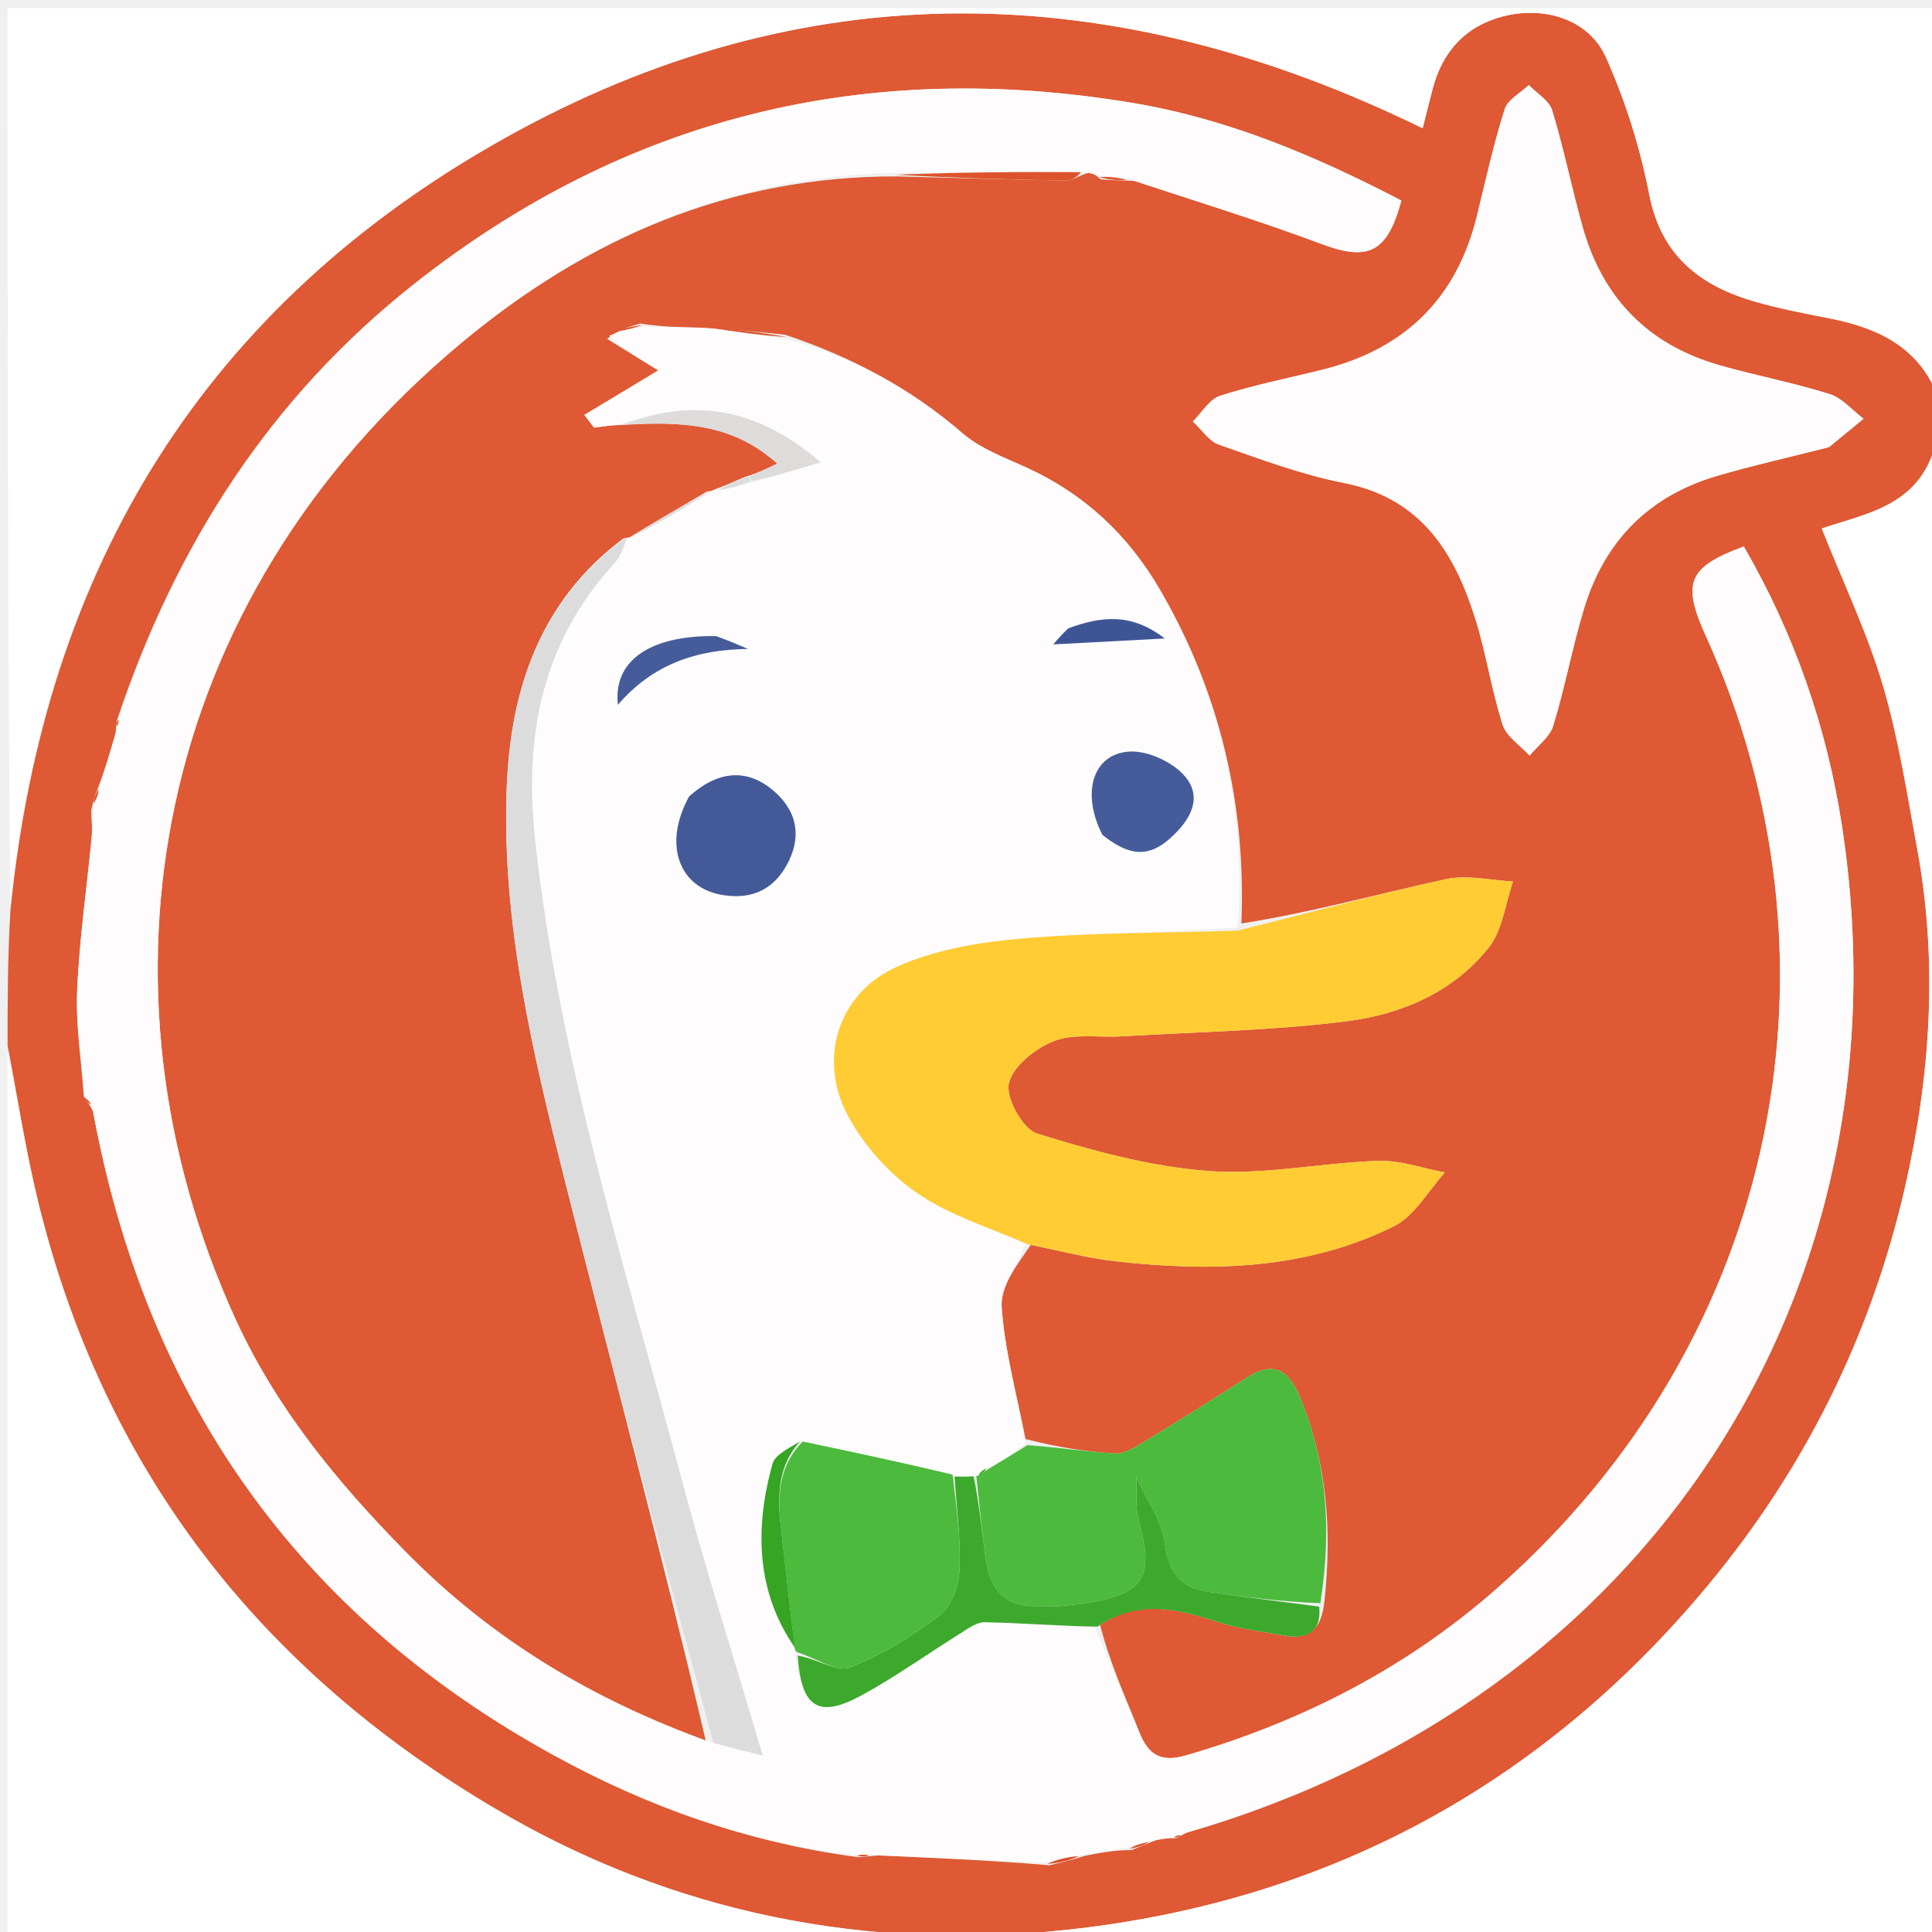
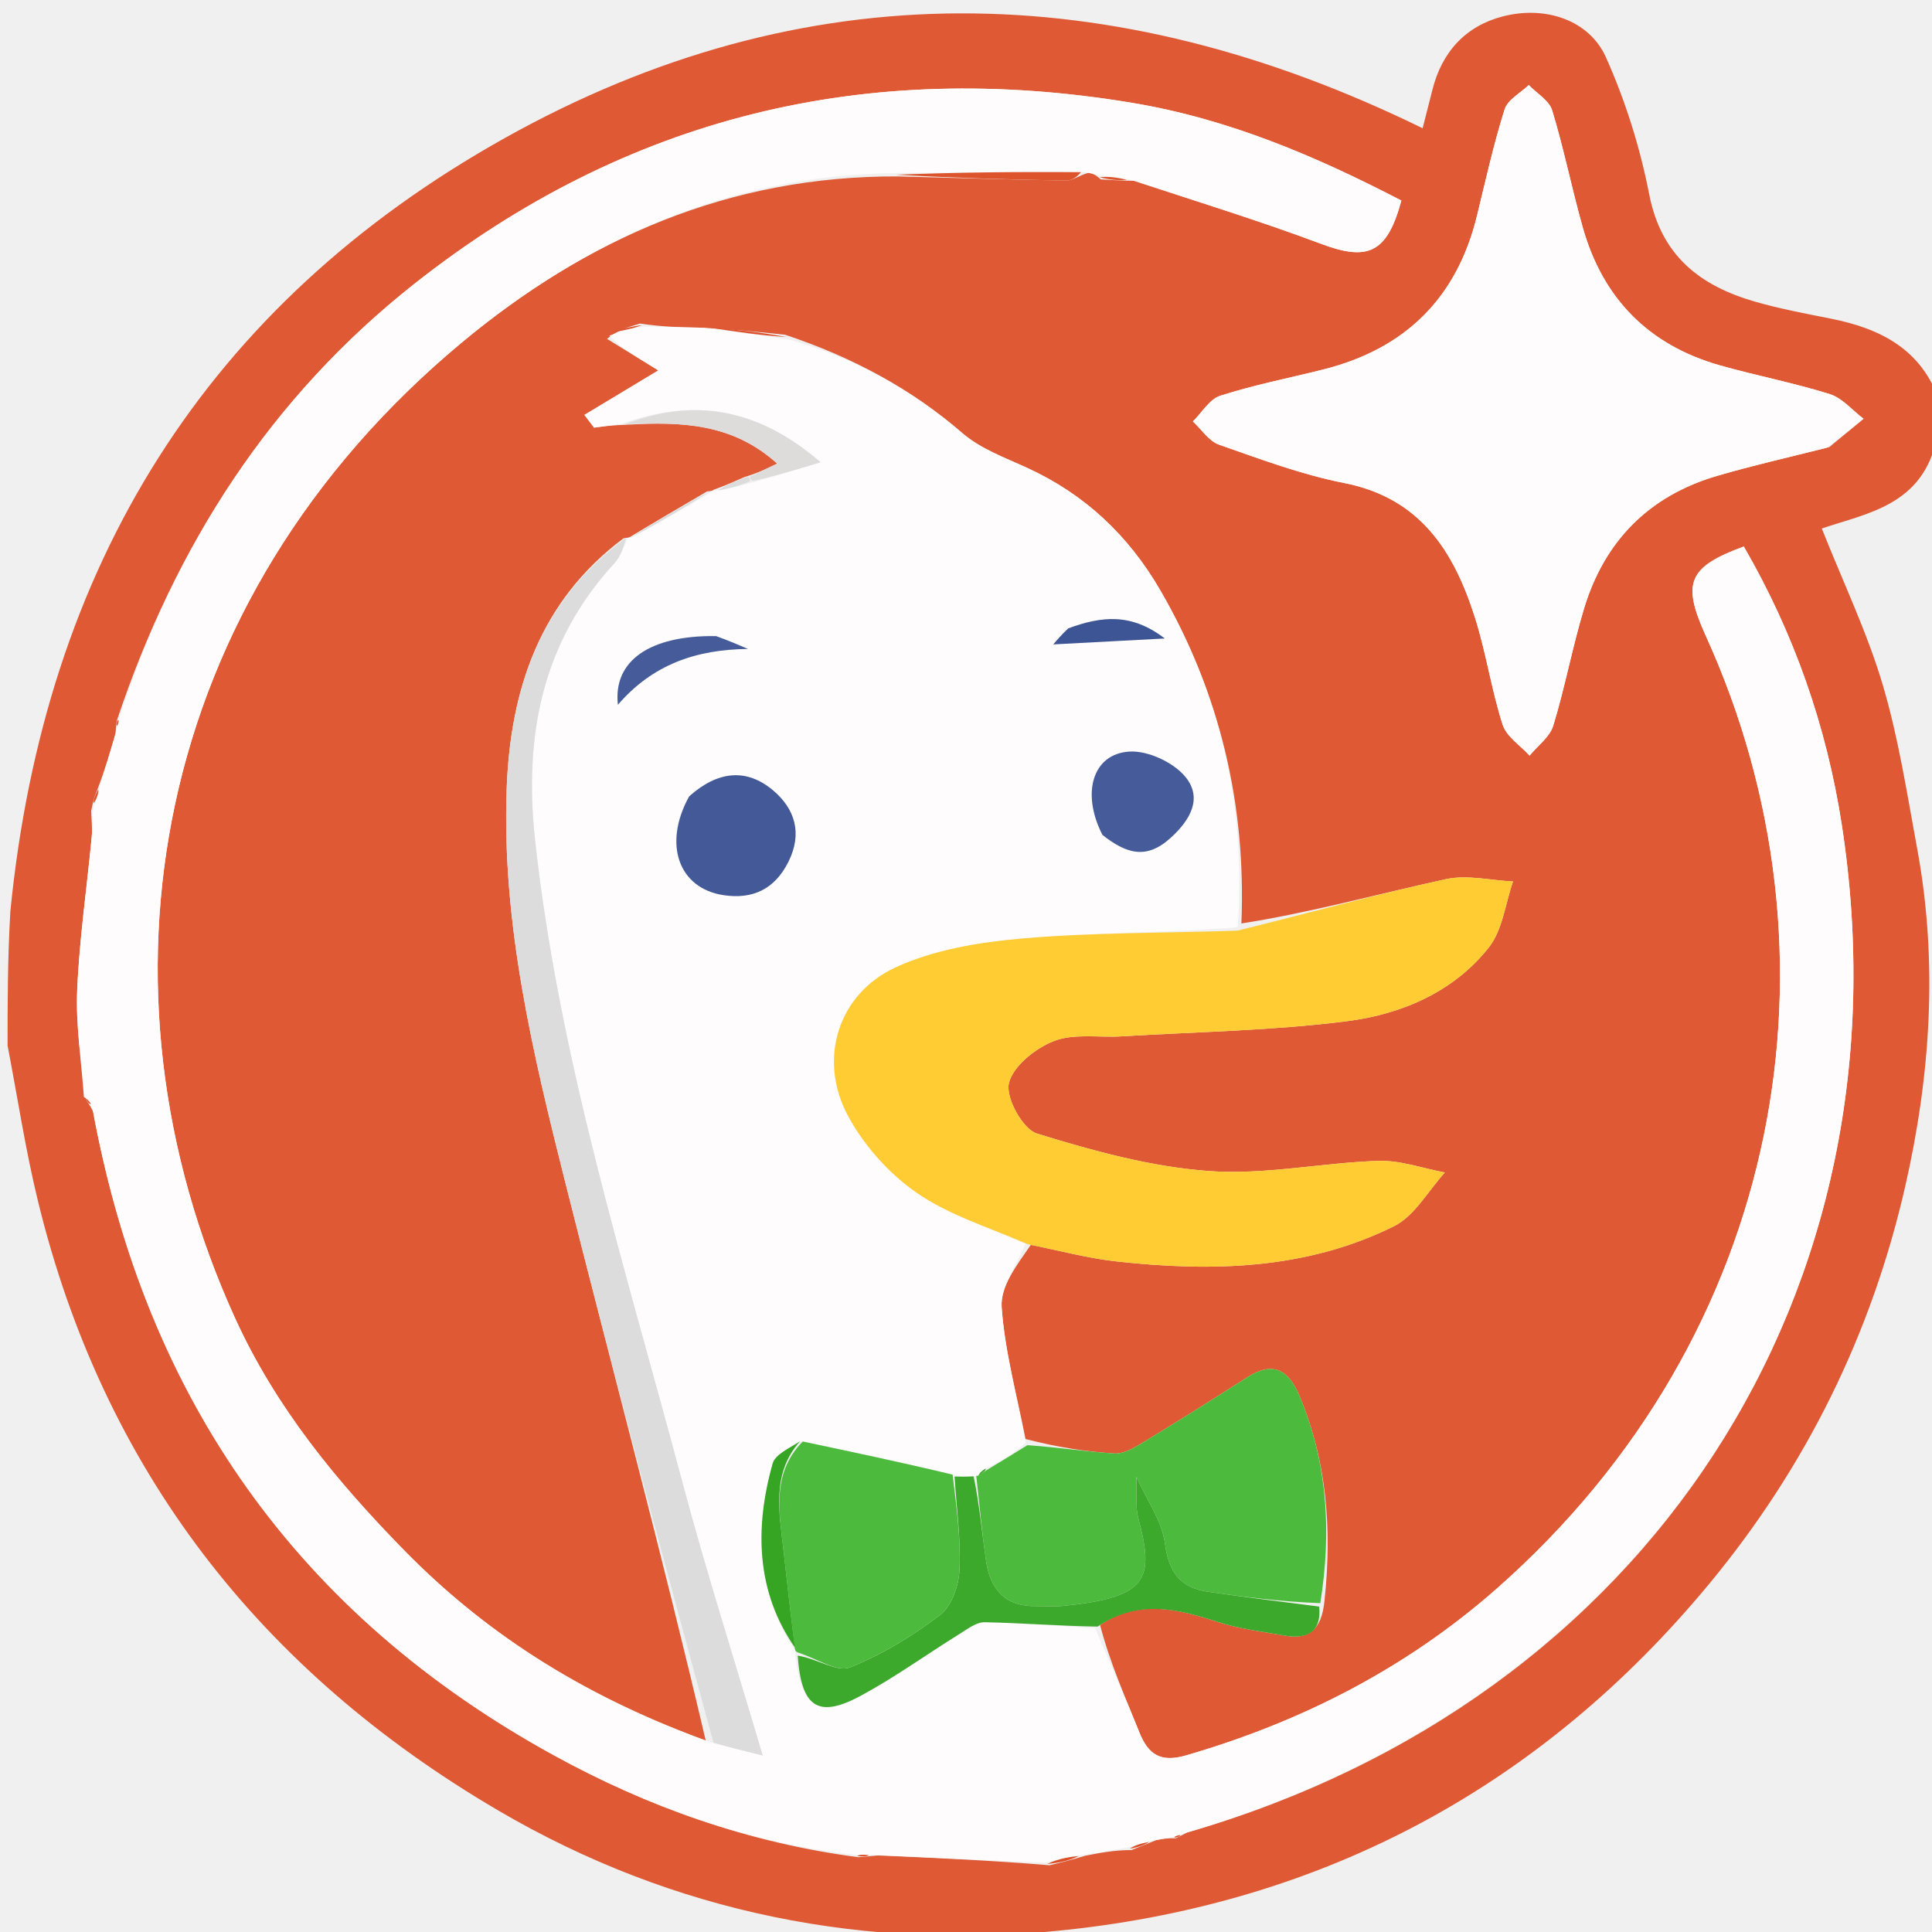
<svg xmlns="http://www.w3.org/2000/svg" version="1.1" id="Layer_1" x="0px" y="0px" width="100%" viewBox="0 0 255 255" enable-background="new 0 0 255 255" xml:space="preserve">
  <path fill="#DE5934" opacity="1" stroke="none" d=" M256,53   C256,54.389 256,55.778 255.66,57.71   C253.863,66.729 246.379,67.73 240.454,69.757   C243.312,76.954 246.461,83.515 248.503,90.404   C250.592,97.451 251.71,104.799 253.051,112.053   C255.818,127.02 254.798,142.018 251.452,156.646   C247.013,176.058 238.388,193.601 225.549,209.102   C203.424,235.812 174.9,251.035 140.862,254.709   C114.473,257.557 88.95,252.57 65.69,238.918   C34.35,220.524 13.639,193.997 4.997,158.475   C3.355,151.725 2.317,144.829 1,138   C1,132.312 1,126.624 1.369,120.262   C5.89,74.623 27.278,40.231 66.602,18.234   C106.21,-3.921 146.859,-3.091 187.769,16.927   C188.192,15.267 188.629,13.582 189.05,11.893   C190.302,6.865 193.434,3.431 198.379,2.158   C204,0.711 209.767,2.665 211.958,7.552   C214.532,13.295 216.47,19.464 217.673,25.644   C219.252,33.76 224.381,37.72 231.633,39.812   C234.929,40.763 238.322,41.396 241.693,42.066   C248.267,43.374 253.675,46.156 256,53  M98.261,62.964   C96.961,63.541 95.661,64.117 94.179,64.647   C94.179,64.647 94.093,64.814 93.325,64.861   C89.856,66.888 86.387,68.916 82.979,70.981   C82.979,70.981 82.955,70.913 82.286,71.054   C71.211,79.358 67.335,91.028 66.868,104.239   C66.243,121.943 70.312,138.99 74.581,155.945   C80.797,180.633 87.405,205.222 93.148,229.742   C78.109,224.309 64.834,216.321 53.49,204.769   C44.423,195.537 36.4,185.774 31.031,173.99   C11.124,130.296 19.902,79.357 60.972,45.189   C77.289,31.614 96.157,23.181 118.568,23.286   C125.972,23.483 133.374,23.71 140.779,23.831   C141.528,23.843 142.287,23.216 143.709,22.792   C144.142,22.902 144.574,23.012 145.284,23.68   C146.533,23.758 147.782,23.836 149.842,23.873   C158.024,26.619 166.285,29.153 174.362,32.181   C180.523,34.491 183.08,33.459 184.963,26.469   C173.753,20.65 162.221,15.711 149.489,13.585   C114.343,7.718 82.646,15.379 54.669,37.48   C35.69,52.473 23.128,71.986 15.421,95.112   C15.377,95.427 15.333,95.741 15.238,96.827   C14.552,99.203 13.866,101.578 12.77,104.436   C12.534,105.016 12.298,105.596 12.034,107.038   C12.064,108.184 12.212,109.341 12.105,110.474   C11.464,117.219 10.472,123.946 10.187,130.704   C9.99,135.374 10.744,140.084 11.355,145.205   C11.571,145.47 11.787,145.735 12.301,146.729   C19.213,184.618 39.349,213.151 73.129,231.69   C85.504,238.481 98.758,243.233 113.31,245.131   C113.875,245.077 114.441,245.023 115.859,244.897   C123.217,245.215 130.574,245.532 138.533,246.191   C139.908,245.858 141.282,245.526 143.242,244.936   C145.133,244.562 147.024,244.189 149.364,244.184   C150.239,243.832 151.114,243.481 152.673,242.846   C153.398,242.717 154.124,242.589 155.178,242.635   C155.484,242.489 155.789,242.342 156.663,241.876   C217.484,224.35 252.575,170.439 243.098,108.895   C241.088,95.844 236.773,83.546 230.159,72.132   C222.813,74.84 221.952,76.902 225.159,83.955   C244.229,125.905 235.603,176.141 197.564,209.667   C185.643,220.174 171.8,227.263 156.537,231.692   C153.246,232.646 151.581,231.639 150.391,228.673   C148.535,224.043 146.499,219.486 145.198,214.485   C150.302,211.036 155.461,212.373 160.749,214.083   C163.579,214.998 166.597,215.349 169.544,215.875   C172.547,216.411 174.445,215.384 174.83,211.152   C175.806,201.909 175.151,192.879 171.495,184.198   C170.035,180.733 167.969,179.628 164.573,181.813   C159.958,184.783 155.302,187.694 150.61,190.542   C149.549,191.187 148.241,191.912 147.094,191.84   C143.329,191.605 139.586,191.02 135.356,189.933   C134.231,184.132 132.609,178.364 132.205,172.512   C132.019,169.818 134.219,166.959 136.055,164.308   C139.811,165.052 143.536,166.069 147.328,166.488   C159.903,167.88 172.401,167.6 183.987,161.847   C186.727,160.487 188.495,157.17 190.71,154.753   C187.777,154.207 184.825,153.123 181.913,153.219   C174.432,153.467 166.905,155.105 159.517,154.56   C151.865,153.995 144.238,151.892 136.862,149.612   C134.994,149.035 132.717,144.9 133.161,142.987   C133.686,140.726 136.665,138.356 139.114,137.403   C141.755,136.375 145.015,136.968 148.001,136.788   C157.948,136.188 167.954,136.041 177.818,134.781   C184.969,133.868 191.818,130.952 196.486,125.083   C198.321,122.776 198.675,119.291 199.703,116.342   C196.745,116.201 193.649,115.429 190.854,116.037   C181.766,118.014 172.789,120.497 163.849,121.885   C164.486,106.201 161.036,91.525 153.14,77.906   C148.956,70.691 143.215,65.264 135.61,61.77   C132.662,60.416 129.435,59.251 127.041,57.184   C120.233,51.306 112.608,47.177 103.628,44.181   C100.077,43.81 96.526,43.439 92.106,43.234   C89.752,43.191 87.398,43.148 84.478,42.704   C82.988,43.144 81.498,43.584 80.116,44.724   C81.751,45.728 83.385,46.733 86.889,48.888   C83.213,51.103 80.174,52.934 77.134,54.765   C77.56,55.324 77.986,55.882 78.412,56.441   C79.604,56.279 80.795,56.118 82.9,56.051   C89.827,55.677 96.618,55.796 102.579,61.188   C101.002,61.951 99.988,62.442 98.261,62.964  M241.441,59.017   C242.948,57.768 244.454,56.518 245.96,55.269   C244.487,54.154 243.17,52.541 241.51,52.019   C236.754,50.526 231.828,49.587 227.025,48.228   C217.611,45.564 211.558,39.411 208.905,30.023   C207.458,24.901 206.418,19.661 204.87,14.573   C204.472,13.264 202.843,12.33 201.78,11.224   C200.682,12.282 198.994,13.153 198.592,14.43   C197.143,19.025 196.095,23.748 194.954,28.438   C192.297,39.363 185.448,46.075 174.595,48.783   C170.074,49.911 165.484,50.817 161.057,52.234   C159.637,52.688 158.638,54.458 157.447,55.626   C158.587,56.677 159.554,58.222 160.898,58.692   C166.335,60.594 171.794,62.646 177.42,63.752   C187.536,65.742 191.955,72.872 194.715,81.635   C196.162,86.228 196.856,91.059 198.326,95.643   C198.833,97.224 200.66,98.382 201.884,99.733   C202.957,98.427 204.551,97.28 205.008,95.786   C206.563,90.699 207.528,85.432 209.067,80.339   C211.764,71.413 217.637,65.444 226.64,62.808   C231.269,61.453 235.983,60.391 241.441,59.017  z" />
-   <path fill="#FFFFFF" opacity="1" stroke="none" d=" M1,138.469   C2.317,144.829 3.355,151.725 4.997,158.475   C13.639,193.997 34.35,220.524 65.69,238.918   C88.95,252.57 114.473,257.557 140.862,254.709   C174.9,251.035 203.424,235.812 225.549,209.102   C238.388,193.601 247.013,176.058 251.452,156.646   C254.798,142.018 255.818,127.02 253.051,112.053   C251.71,104.799 250.592,97.451 248.503,90.404   C246.461,83.515 243.312,76.954 240.454,69.757   C246.379,67.73 253.863,66.729 255.66,58.127   C256,123.949 256,189.899 256,255.924   C171.116,255.924 86.232,255.924 1,255.924   C1,216.98 1,177.959 1,138.469  z" />
-   <path fill="#FFFFFF" opacity="1" stroke="none" d=" M256,52.531   C253.675,46.156 248.267,43.374 241.693,42.066   C238.322,41.396 234.929,40.763 231.633,39.812   C224.381,37.72 219.252,33.76 217.673,25.644   C216.47,19.464 214.532,13.295 211.958,7.552   C209.767,2.665 204,0.711 198.379,2.158   C193.434,3.431 190.302,6.865 189.05,11.893   C188.629,13.582 188.192,15.267 187.769,16.927   C146.859,-3.091 106.21,-3.921 66.602,18.234   C27.278,40.231 5.89,74.623 1.369,119.795   C1,80.374 1,40.748 1,1.061   C86,1.061 171,1.061 256,1.061   C256,18.098 256,35.08 256,52.531  z" />
+   <path fill="none" opacity="1" stroke="none" d=" M1,138.469   C2.317,144.829 3.355,151.725 4.997,158.475   C13.639,193.997 34.35,220.524 65.69,238.918   C88.95,252.57 114.473,257.557 140.862,254.709   C174.9,251.035 203.424,235.812 225.549,209.102   C238.388,193.601 247.013,176.058 251.452,156.646   C254.798,142.018 255.818,127.02 253.051,112.053   C251.71,104.799 250.592,97.451 248.503,90.404   C246.461,83.515 243.312,76.954 240.454,69.757   C246.379,67.73 253.863,66.729 255.66,58.127   C256,123.949 256,189.899 256,255.924   C171.116,255.924 86.232,255.924 1,255.924   C1,216.98 1,177.959 1,138.469  z" />
+   <path fill="none" opacity="1" stroke="none" d=" M256,52.531   C253.675,46.156 248.267,43.374 241.693,42.066   C238.322,41.396 234.929,40.763 231.633,39.812   C224.381,37.72 219.252,33.76 217.673,25.644   C216.47,19.464 214.532,13.295 211.958,7.552   C209.767,2.665 204,0.711 198.379,2.158   C193.434,3.431 190.302,6.865 189.05,11.893   C188.629,13.582 188.192,15.267 187.769,16.927   C146.859,-3.091 106.21,-3.921 66.602,18.234   C27.278,40.231 5.89,74.623 1.369,119.795   C1,80.374 1,40.748 1,1.061   C86,1.061 171,1.061 256,1.061   C256,18.098 256,35.08 256,52.531  z" />
  <path fill="#FEFCFC" opacity="1" stroke="none" d=" M81.986,55.956   C80.795,56.118 79.604,56.279 78.412,56.441   C77.986,55.882 77.56,55.324 77.134,54.765   C80.174,52.934 83.213,51.103 86.889,48.888   C83.385,46.733 81.751,45.728 80.425,44.307   C82.17,43.629 83.607,43.367 85.043,43.105   C87.398,43.148 89.752,43.191 92.911,43.274   C97.141,43.8 100.566,44.286 103.991,44.772   C112.608,47.177 120.233,51.306 127.041,57.184   C129.435,59.251 132.662,60.416 135.61,61.77   C143.215,65.264 148.956,70.691 153.14,77.906   C161.036,91.525 164.486,106.201 163.363,122.385   C153.568,123.165 144.227,123.066 134.964,123.866   C129.285,124.357 123.314,125.332 118.208,127.684   C110.602,131.186 107.95,139.792 111.883,147.194   C113.976,151.134 117.301,154.864 120.96,157.409   C125.247,160.391 130.502,161.981 135.337,164.174   C134.219,166.959 132.019,169.818 132.205,172.512   C132.609,178.364 134.231,184.132 135.367,190.427   C133.755,191.902 132.132,192.882 130.117,193.822   C129.451,194.192 129.174,194.604 128.948,194.942   C128.999,194.869 128.853,194.768 128.5,194.855   C127.428,194.923 126.709,194.904 125.731,194.635   C118.967,193.01 112.46,191.636 105.586,190.238   C104.102,191.192 102.312,191.979 101.976,193.175   C99.561,201.781 99.843,210.162 105.006,217.906   C104.975,217.936 105.035,217.997 104.969,218.4   C105.769,225.4 108.013,226.84 113.623,223.813   C118.116,221.389 122.286,218.37 126.632,215.667   C127.682,215.015 128.871,214.09 129.98,214.113   C134.836,214.209 139.687,214.608 144.539,214.898   C146.499,219.486 148.535,224.043 150.391,228.673   C151.581,231.639 153.246,232.646 156.537,231.692   C171.8,227.263 185.643,220.174 197.564,209.667   C235.603,176.141 244.229,125.905 225.159,83.955   C221.952,76.902 222.813,74.84 230.159,72.132   C236.773,83.546 241.088,95.844 243.098,108.895   C252.575,170.439 217.484,224.35 156.054,242.04   C155.246,242.289 155.048,242.375 154.849,242.46   C154.124,242.589 153.398,242.717 152.01,242.967   C150.536,243.331 149.726,243.573 148.915,243.816   C147.024,244.189 145.133,244.562 142.662,244.848   C140.699,245.124 139.316,245.487 137.932,245.85   C130.574,245.532 123.217,245.215 115.1,244.818   C113.878,244.766 113.414,244.793 112.951,244.82   C98.758,243.233 85.504,238.481 73.129,231.69   C39.349,213.151 19.213,184.618 12.156,146.075   C11.699,145.206 11.386,144.991 11.073,144.776   C10.744,140.084 9.99,135.374 10.187,130.704   C10.472,123.946 11.464,117.219 12.105,110.474   C12.212,109.341 12.064,108.184 12.365,106.458   C12.857,105.237 13.018,104.595 13.18,103.954   C13.866,101.578 14.552,99.203 15.448,96.183   C15.675,95.328 15.692,95.117 15.708,94.906   C23.128,71.986 35.69,52.473 54.669,37.48   C82.646,15.379 114.343,7.718 149.489,13.585   C162.221,15.711 173.753,20.65 184.963,26.469   C183.08,33.459 180.523,34.491 174.362,32.181   C166.285,29.153 158.024,26.619 149.143,23.705   C147.299,23.399 146.152,23.261 145.006,23.122   C144.574,23.012 144.142,22.902 143.002,22.682   C134.173,22.662 126.053,22.752 117.932,22.842   C96.157,23.181 77.289,31.614 60.972,45.189   C19.902,79.357 11.124,130.296 31.031,173.99   C36.4,185.774 44.423,195.537 53.49,204.769   C64.834,216.321 78.109,224.309 93.821,229.964   C96.332,230.637 98.169,231.089 100.666,231.704   C96.926,219.039 93.182,207.335 90.026,195.475   C82.59,167.531 73.801,139.891 70.632,110.958   C69.135,97.291 71.458,84.804 81.099,74.335   C81.951,73.409 82.347,72.064 82.955,70.913   C82.955,70.913 82.979,70.981 83.324,70.972   C87.143,68.914 90.618,66.864 94.093,64.814   C94.093,64.814 94.179,64.647 94.674,64.724   C96.447,64.439 97.724,64.077 99.366,63.665   C102.278,62.842 104.826,62.07 108.311,61.014   C99.724,53.609 91.254,52.598 81.986,55.956  M90.721,105.409   C87.475,111.45 89.591,117.248 95.48,118.147   C99.314,118.732 102.253,117.39 104.074,113.721   C105.939,109.962 104.906,106.745 102.045,104.327   C98.506,101.335 94.693,101.767 90.721,105.409  M145.782,110.479   C148.643,112.638 151.254,113.524 154.48,110.615   C157.209,108.152 158.69,105.3 156.489,102.576   C154.928,100.643 151.558,99.064 149.098,99.199   C144.25,99.464 142.654,104.626 145.782,110.479  M94.102,83.898   C85.716,83.842 80.905,87.244 81.555,93.023   C86.083,87.756 91.81,85.717 98.728,85.654   C97.463,85.109 96.198,84.563 94.102,83.898  M140.665,83.107   C140.052,83.831 139.44,84.556 139.021,85.052   C143.823,84.797 148.357,84.556 153.733,84.271   C149.29,80.857 145.373,81.333 140.665,83.107  z" />
  <path fill="#FEFCFC" opacity="1" stroke="none" d=" M241.05,59.107   C235.983,60.391 231.269,61.453 226.64,62.808   C217.637,65.444 211.764,71.413 209.067,80.339   C207.528,85.432 206.563,90.699 205.008,95.786   C204.551,97.28 202.957,98.427 201.884,99.733   C200.66,98.382 198.833,97.224 198.326,95.643   C196.856,91.059 196.162,86.228 194.715,81.635   C191.955,72.872 187.536,65.742 177.42,63.752   C171.794,62.646 166.335,60.594 160.898,58.692   C159.554,58.222 158.587,56.677 157.447,55.626   C158.638,54.458 159.637,52.688 161.057,52.234   C165.484,50.817 170.074,49.911 174.595,48.783   C185.448,46.075 192.297,39.363 194.954,28.438   C196.095,23.748 197.143,19.025 198.592,14.43   C198.994,13.153 200.682,12.282 201.78,11.224   C202.843,12.33 204.472,13.264 204.87,14.573   C206.418,19.661 207.458,24.901 208.905,30.023   C211.558,39.411 217.611,45.564 227.025,48.228   C231.828,49.587 236.754,50.526 241.51,52.019   C243.17,52.541 244.487,54.154 245.96,55.269   C244.454,56.518 242.948,57.768 241.05,59.107  z" />
  <path fill="#FFCC34" opacity="1" stroke="none" d=" M135.696,164.241   C130.502,161.981 125.247,160.391 120.96,157.409   C117.301,154.864 113.976,151.134 111.883,147.194   C107.95,139.792 110.602,131.186 118.208,127.684   C123.314,125.332 129.285,124.357 134.964,123.866   C144.227,123.066 153.568,123.165 163.323,122.835   C172.789,120.497 181.766,118.014 190.854,116.037   C193.649,115.429 196.745,116.201 199.703,116.342   C198.675,119.291 198.321,122.776 196.486,125.083   C191.818,130.952 184.969,133.868 177.818,134.781   C167.954,136.041 157.948,136.188 148.001,136.788   C145.015,136.968 141.755,136.375 139.114,137.403   C136.665,138.356 133.686,140.726 133.161,142.987   C132.717,144.9 134.994,149.035 136.862,149.612   C144.238,151.892 151.865,153.995 159.517,154.56   C166.905,155.105 174.432,153.467 181.913,153.219   C184.825,153.123 187.777,154.207 190.71,154.753   C188.495,157.17 186.727,160.487 183.987,161.847   C172.401,167.6 159.903,167.88 147.328,166.488   C143.536,166.069 139.811,165.052 135.696,164.241  z" />
  <path fill="#4CBA3C" opacity="1" stroke="none" d=" M130.508,193.863   C132.132,192.882 133.755,191.902 135.606,190.745   C139.586,191.02 143.329,191.605 147.094,191.84   C148.241,191.912 149.549,191.187 150.61,190.542   C155.302,187.694 159.958,184.783 164.573,181.813   C167.969,179.628 170.035,180.733 171.495,184.198   C175.151,192.879 175.806,201.909 174.262,211.596   C168.941,211.394 164.183,210.779 159.436,210.09   C155.802,209.562 154.272,207.559 153.763,203.745   C153.358,200.713 151.32,197.9 149.979,194.943   C149.951,194.897 149.989,195.008 149.984,195.448   C150.048,197.372 149.857,198.925 150.229,200.329   C152.373,208.407 151.608,210.847 140.258,211.965   C139.112,212.078 137.946,211.96 136.79,211.988   C132.725,212.089 130.71,209.794 130.159,206.072   C129.602,202.322 129.279,198.537 128.853,194.768   C128.853,194.768 128.999,194.869 129.189,194.722   C129.756,194.338 130.132,194.101 130.508,193.863  z" />
  <path fill="#DDDCDC" opacity="1" stroke="none" d=" M82.621,70.984   C82.347,72.064 81.951,73.409 81.099,74.335   C71.458,84.804 69.135,97.291 70.632,110.958   C73.801,139.891 82.59,167.531 90.026,195.475   C93.182,207.335 96.926,219.039 100.666,231.704   C98.169,231.089 96.332,230.637 94.171,230.02   C87.405,205.222 80.797,180.633 74.581,155.945   C70.312,138.99 66.243,121.943 66.868,104.239   C67.335,91.028 71.211,79.358 82.621,70.984  z" />
  <path fill="#3DA92C" opacity="1" stroke="none" d=" M150.007,194.99   C151.32,197.9 153.358,200.713 153.763,203.745   C154.272,207.559 155.802,209.562 159.436,210.09   C164.183,210.779 168.941,211.394 174.117,212.049   C174.445,215.384 172.547,216.411 169.544,215.875   C166.597,215.349 163.579,214.998 160.749,214.083   C155.461,212.373 150.302,211.036 144.869,214.691   C139.687,214.608 134.836,214.209 129.98,214.113   C128.871,214.09 127.682,215.015 126.632,215.667   C122.286,218.37 118.116,221.389 113.623,223.813   C108.013,226.84 105.769,225.4 105.287,218.524   C107.861,218.932 110.493,220.739 112.152,220.084   C116.396,218.407 120.436,215.933 124.083,213.154   C125.601,211.998 126.544,209.287 126.639,207.231   C126.829,203.135 126.251,199.003 125.99,194.886   C126.709,194.904 127.428,194.923 128.5,194.855   C129.279,198.537 129.602,202.322 130.159,206.072   C130.71,209.794 132.725,212.089 136.79,211.988   C137.946,211.96 139.112,212.078 140.258,211.965   C151.608,210.847 152.373,208.407 150.229,200.329   C149.857,198.925 150.048,197.372 149.989,195.444   C150,195 150.007,194.99 150.007,194.99  z" />
  <path fill="#DEDBDB" opacity="1" stroke="none" d=" M82.443,56.004   C91.254,52.598 99.724,53.609 108.311,61.014   C104.826,62.07 102.278,62.842 99.359,63.47   C98.987,63.326 98.975,62.932 98.975,62.932   C99.988,62.442 101.002,61.951 102.579,61.188   C96.618,55.796 89.827,55.677 82.443,56.004  z" />
  <path fill="#DD532C" opacity="1" stroke="none" d=" M118.25,23.064   C126.053,22.752 134.173,22.662 142.668,22.729   C142.287,23.216 141.528,23.843 140.779,23.831   C133.374,23.71 125.972,23.483 118.25,23.064  z" />
  <path fill="#DDDCDC" opacity="1" stroke="none" d=" M93.709,64.838   C90.618,66.864 87.143,68.914 83.293,70.953   C86.387,68.916 89.856,66.888 93.709,64.838  z" />
  <path fill="#DD522C" opacity="1" stroke="none" d=" M103.809,44.477   C100.566,44.286 97.141,43.8 93.346,43.191   C96.526,43.439 100.077,43.81 103.809,44.477  z" />
  <path fill="#DD522C" opacity="1" stroke="none" d=" M84.761,42.904   C83.607,43.367 82.17,43.629 80.371,43.957   C81.498,43.584 82.988,43.144 84.761,42.904  z" />
  <path fill="#DD532C" opacity="1" stroke="none" d=" M145.145,23.401   C146.152,23.261 147.299,23.399 148.738,23.726   C147.782,23.836 146.533,23.758 145.145,23.401  z" />
  <path fill="#DDDCDC" opacity="1" stroke="none" d=" M98.618,62.948   C98.975,62.932 98.987,63.326 98.994,63.521   C97.724,64.077 96.447,64.439 94.765,64.747   C95.661,64.117 96.961,63.541 98.618,62.948  z" />
  <path fill="#DC4E27" opacity="1" stroke="none" d=" M149.14,244   C149.726,243.573 150.536,243.331 151.668,243.109   C151.114,243.481 150.239,243.832 149.14,244  z" />
  <path fill="#DC4E27" opacity="1" stroke="none" d=" M138.233,246.02   C139.316,245.487 140.699,245.124 142.369,244.977   C141.282,245.526 139.908,245.858 138.233,246.02  z" />
  <path fill="#DD512B" opacity="1" stroke="none" d=" M12.975,104.195   C13.018,104.595 12.857,105.237 12.379,106.028   C12.298,105.596 12.534,105.016 12.975,104.195  z" />
  <path fill="#DC4E27" opacity="1" stroke="none" d=" M113.13,244.975   C113.414,244.793 113.878,244.766 114.674,244.854   C114.441,245.023 113.875,245.077 113.13,244.975  z" />
  <path fill="#DD522B" opacity="1" stroke="none" d=" M11.214,144.991   C11.386,144.991 11.699,145.206 12.007,145.711   C11.787,145.735 11.571,145.47 11.214,144.991  z" />
  <path fill="#DD512B" opacity="1" stroke="none" d=" M15.565,95.009   C15.692,95.117 15.675,95.328 15.474,95.797   C15.333,95.741 15.377,95.427 15.565,95.009  z" />
  <path fill="#DC4E27" opacity="1" stroke="none" d=" M155.014,242.548   C155.048,242.375 155.246,242.289 155.77,242.2   C155.789,242.342 155.484,242.489 155.014,242.548  z" />
  <path fill="#4CBA3C" opacity="1" stroke="none" d=" M125.731,194.635   C126.251,199.003 126.829,203.135 126.639,207.231   C126.544,209.287 125.601,211.998 124.083,213.154   C120.436,215.933 116.396,218.407 112.152,220.084   C110.493,220.739 107.861,218.932 105.353,218.122   C105.035,217.997 104.975,217.936 104.888,217.482   C104.342,212.936 103.88,208.845 103.427,204.753   C102.864,199.678 101.779,194.51 105.954,190.261   C112.46,191.636 118.967,193.01 125.731,194.635  z" />
  <path fill="#445A98" opacity="1" stroke="none" d=" M90.963,105.111   C94.693,101.767 98.506,101.335 102.045,104.327   C104.906,106.745 105.939,109.962 104.074,113.721   C102.253,117.39 99.314,118.732 95.48,118.147   C89.591,117.248 87.475,111.45 90.963,105.111  z" />
  <path fill="#465C9A" opacity="1" stroke="none" d=" M145.509,110.201   C142.654,104.626 144.25,99.464 149.098,99.199   C151.558,99.064 154.928,100.643 156.489,102.576   C158.69,105.3 157.209,108.152 154.48,110.615   C151.254,113.524 148.643,112.638 145.509,110.201  z" />
  <path fill="#35A523" opacity="1" stroke="none" d=" M105.586,190.238   C101.779,194.51 102.864,199.678 103.427,204.753   C103.88,208.845 104.342,212.936 104.918,217.451   C99.843,210.162 99.561,201.781 101.976,193.175   C102.312,191.979 104.102,191.192 105.586,190.238  z" />
  <path fill="#465C9A" opacity="1" stroke="none" d=" M94.518,83.958   C96.198,84.563 97.463,85.109 98.728,85.654   C91.81,85.717 86.083,87.756 81.555,93.023   C80.905,87.244 85.716,83.842 94.518,83.958  z" />
  <path fill="#3E5595" opacity="1" stroke="none" d=" M141.01,82.93   C145.373,81.333 149.29,80.857 153.733,84.271   C148.357,84.556 143.823,84.797 139.021,85.052   C139.44,84.556 140.052,83.831 141.01,82.93  z" />
  <path fill="#3DA92C" opacity="1" stroke="none" d=" M130.117,193.822   C130.132,194.101 129.756,194.338 129.139,194.795   C129.174,194.604 129.451,194.192 130.117,193.822  z" />
  <path fill="#3DA92C" opacity="1" stroke="none" d=" M149.994,195.004   C149.989,195.008 149.951,194.897 149.979,194.943   C150.007,194.99 150,195 149.994,195.004  z" />
</svg>
